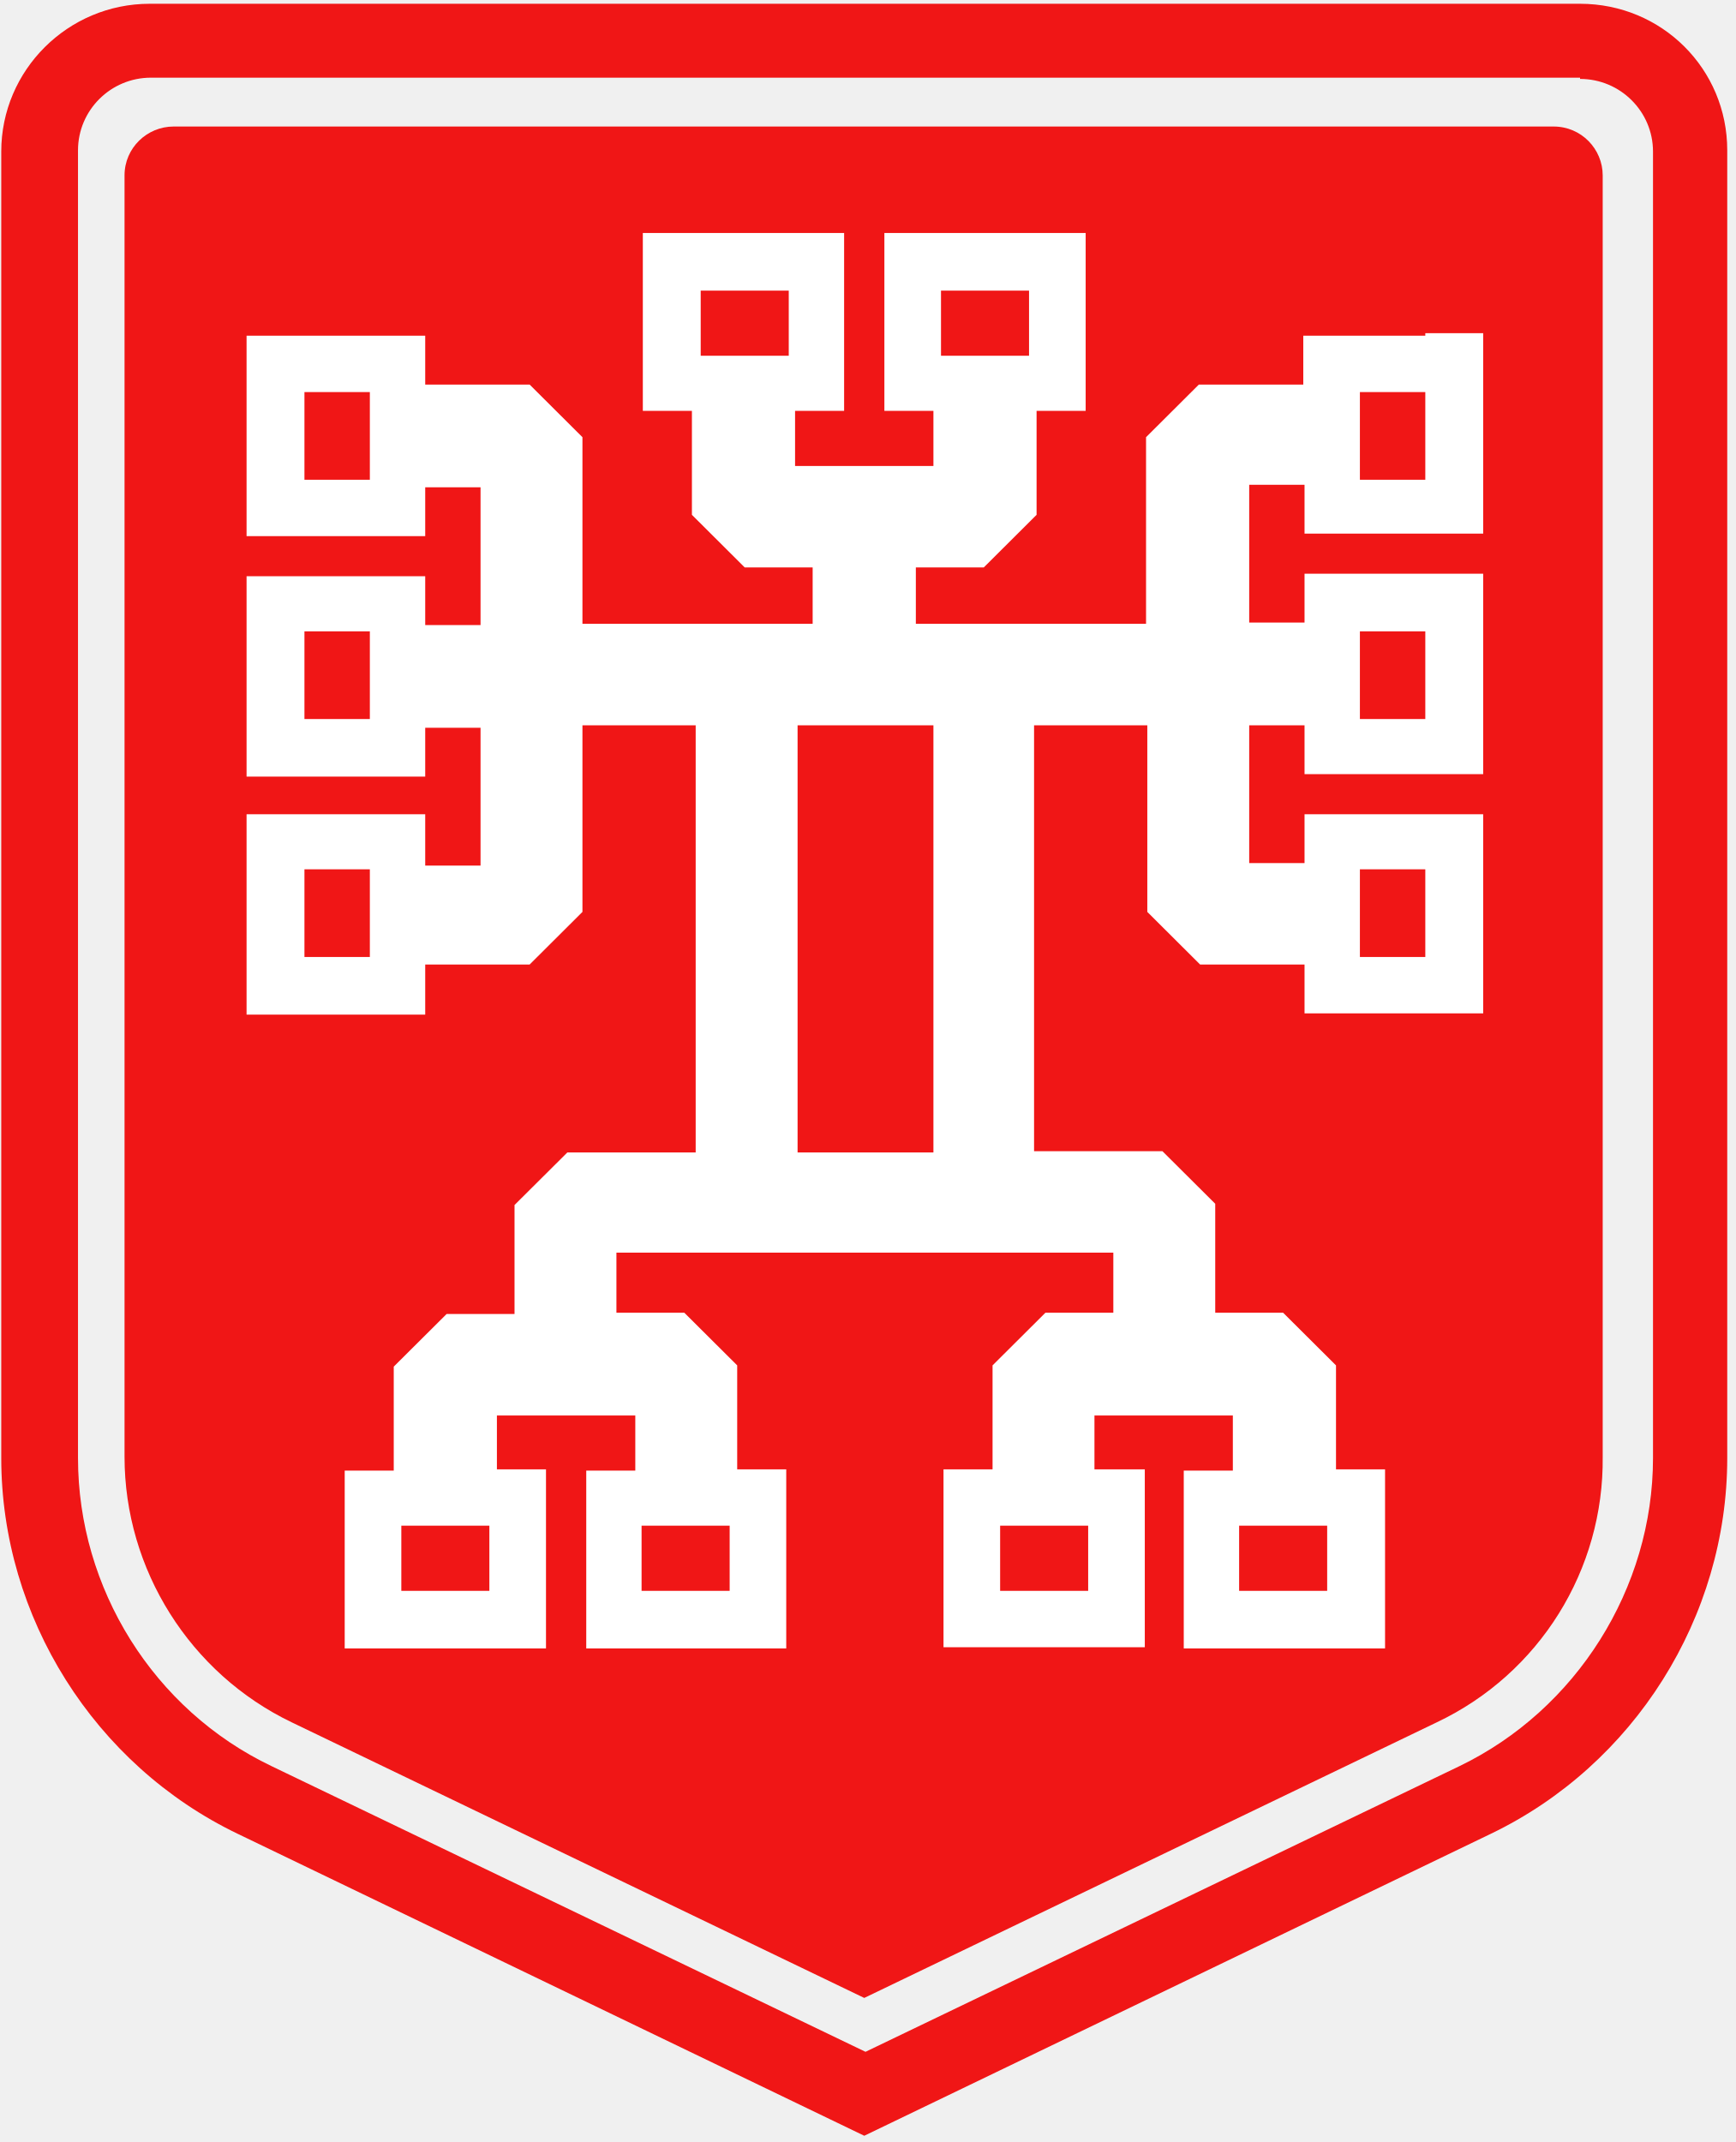
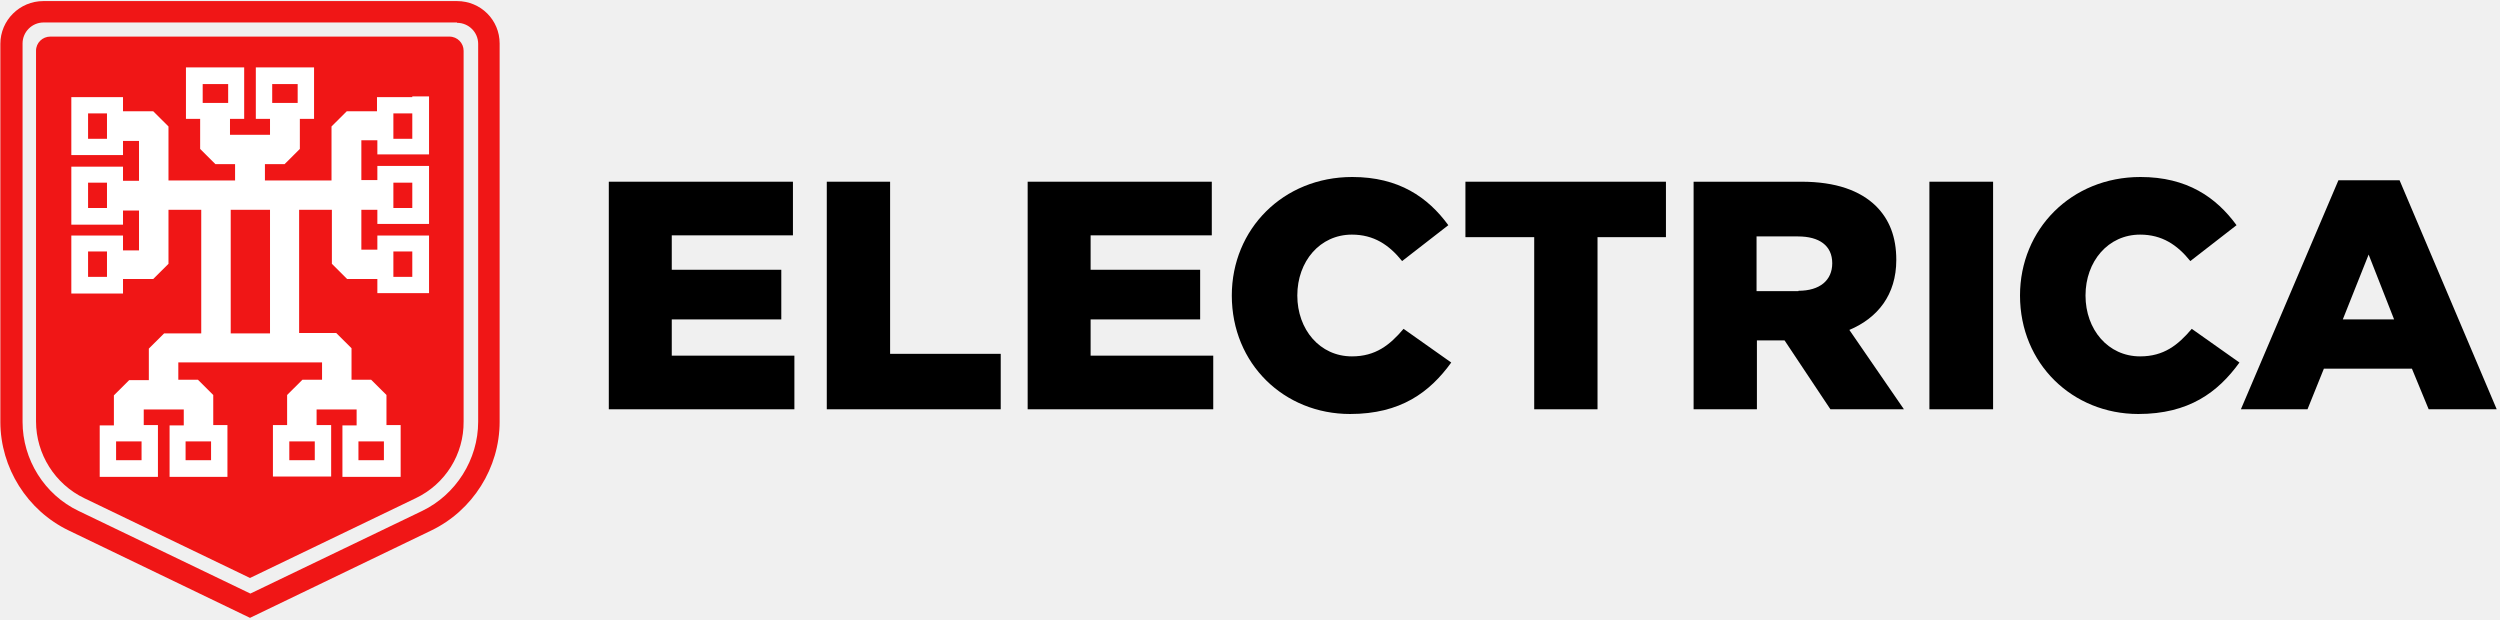
- <svg xmlns="http://www.w3.org/2000/svg" width="47" height="58" viewBox="0 0 47 58" fill="none">
-   <path fill-rule="evenodd" clip-rule="evenodd" d="M42.781 2.137C43.871 2.137 44.756 3.019 44.756 4.104V39.481C44.756 43.008 42.679 46.298 39.511 47.825L23.434 55.558L7.357 47.825C4.155 46.298 2.112 43.008 2.112 39.481V4.07C2.112 2.985 2.997 2.103 4.087 2.103H42.781V2.137ZM42.781 0.102H4.053C1.839 0.102 0.034 1.899 0.034 4.104V39.481C0.034 43.788 2.555 47.791 6.438 49.656L23.4 57.831L40.362 49.656C44.245 47.791 46.766 43.788 46.766 39.481V4.07C46.766 1.866 44.995 0.102 42.781 0.102Z" fill="#F01616" />
-   <path fill-rule="evenodd" clip-rule="evenodd" d="M38.898 46.638L23.4 54.099L7.902 46.638C5.143 45.315 3.372 42.499 3.372 39.447V4.749C3.372 4.002 3.985 3.426 4.7 3.426H42.066C42.815 3.426 43.394 4.036 43.394 4.749V39.447C43.428 42.499 41.691 45.315 38.898 46.638Z" fill="#F01616" />
-   <path fill-rule="evenodd" clip-rule="evenodd" d="M38.591 9.09H36.82H35.287V10.413H32.46L31.03 11.838V16.891H24.797V15.365H26.636L28.066 13.94V11.125H29.395V9.599V7.835V6.309H27.862H25.478H23.945V7.835V9.599V11.125H25.273V12.618H21.527V11.125H22.855V9.599V7.835V6.309H21.322H18.938H17.405V7.835V9.599V11.125H18.734V13.94L20.164 15.365H22.003V16.891H15.77V11.838L14.34 10.413H11.513V9.09H9.98H8.209H6.676V10.616V12.991V14.517H8.209H9.98H11.513V13.194H13.011V16.925H11.513V15.602H9.98H8.209H6.676V17.129V19.503V21.029H8.209H9.98H11.513V19.706H13.011V23.438H11.513V22.047H9.98H8.209H6.676V23.573V25.947V27.474H8.209H9.98H11.513V26.117H14.34L15.77 24.692V19.639H18.836V31.205H15.362L13.931 32.629V35.58H12.092L10.661 37.005V39.82H9.333V41.346V43.11V44.636H10.866H13.25H14.783V43.076V41.312V39.786H13.454V38.328H17.201V39.82H15.873V41.346V43.11V44.636H17.371H19.756H21.288V43.076V41.312V39.786H19.96V36.971L18.529 35.546H16.69V33.918H30.144V35.546H28.305L26.874 36.971V39.786H25.546V41.312V43.076V44.602H27.079H29.463H30.996V43.076V41.312V39.786H29.633V38.328H33.38V39.82H32.051V41.346V43.11V44.636H33.584H35.969H37.501V43.076V41.312V39.786H36.173V36.971L34.742 35.546H32.903V32.595L31.473 31.171H27.998V19.639H31.064V24.692L32.494 26.117H35.321V27.44H36.854H38.625H40.158V25.913V23.539V22.047H38.625H36.854H35.321V23.37H33.823V19.639H35.321V20.962H36.854H38.625H40.158V19.435V17.061V15.535H38.625H36.854H35.321V16.857H33.823V13.126H35.321V14.449H36.854H38.625H40.158V12.923V10.549V9.022H38.591V9.09ZM25.478 7.869H27.862V9.633H25.478V7.869ZM18.972 7.869H21.356V9.633H18.972V7.869ZM10.014 12.991H8.243V10.616H10.014V12.991ZM10.014 19.469H8.243V17.095H10.014V19.469ZM10.014 25.913H8.243V23.539H10.014V25.913ZM13.25 43.076H10.866V41.312H13.25V43.076ZM19.756 43.076H17.371V41.312H19.756V43.076ZM29.463 43.076H27.079V41.312H29.463V43.076ZM35.934 43.076H33.55V41.312H35.934V43.076ZM25.239 31.205H21.595V19.639H25.273V31.205H25.239ZM36.82 23.539H38.591V25.913H36.82V23.539ZM36.82 17.095H38.591V19.469H36.82V17.095ZM38.591 12.991H36.82V10.616H38.591V12.991Z" fill="white" />
+ <svg xmlns="http://www.w3.org/2000/svg" width="234" height="58" viewBox="0 0 234 58" fill="none">
+   <path fill-rule="evenodd" clip-rule="evenodd" d="M57.018 17.008H74.219V22.028H62.877V25.25H73.129V29.897H62.877V33.289H74.355V38.309H56.984V17.008H57.018Z" fill="black" />
+   <path fill-rule="evenodd" clip-rule="evenodd" d="M77.387 17.008H83.314V33.119H93.668V38.309H77.387V17.008Z" fill="black" />
+   <path fill-rule="evenodd" clip-rule="evenodd" d="M96.223 17.008H113.424V22.028H102.081V25.25H112.334V29.897H102.081V33.289H113.56V38.309H96.189V17.008H96.223Z" fill="black" />
+   <path fill-rule="evenodd" clip-rule="evenodd" d="M115.297 27.659C115.297 21.451 120.1 16.567 126.571 16.567C130.931 16.567 133.656 18.467 135.563 21.078L131.238 24.436C130.011 22.91 128.581 21.96 126.537 21.96C123.54 21.96 121.428 24.47 121.428 27.659C121.428 30.847 123.54 33.357 126.537 33.357C128.751 33.357 130.079 32.305 131.374 30.779L135.836 33.933C133.826 36.715 131.101 38.75 126.367 38.75C120.202 38.75 115.297 34.069 115.297 27.659Z" fill="black" />
+   <path fill-rule="evenodd" clip-rule="evenodd" d="M143.568 22.198H137.164V17.008H155.932V22.198H149.528V38.309H143.602V22.198H143.568Z" fill="black" />
+   <path fill-rule="evenodd" clip-rule="evenodd" d="M158.486 17.008H168.603C171.872 17.008 174.121 17.856 175.585 19.281C176.845 20.536 177.493 22.164 177.493 24.334C177.493 27.591 175.755 29.761 173.099 30.881L178.208 38.309H171.327L167.036 31.864H164.447V38.309H158.521V17.008H158.486ZM168.33 27.218C170.34 27.218 171.498 26.234 171.498 24.64C171.498 22.978 170.272 22.13 168.296 22.13H164.413V27.252H168.33V27.218Z" fill="black" />
+   <path fill-rule="evenodd" clip-rule="evenodd" d="M180.592 17.008H186.553V38.309H180.592V17.008Z" fill="black" />
+   <path fill-rule="evenodd" clip-rule="evenodd" d="M189.073 27.659C189.073 21.451 193.876 16.567 200.348 16.567C204.707 16.567 207.432 18.467 209.34 21.078L205.014 24.436C203.788 22.91 202.357 21.96 200.314 21.96C197.316 21.96 195.204 24.47 195.204 27.659C195.204 30.847 197.316 33.357 200.314 33.357C202.528 33.357 203.856 32.305 205.15 30.779L209.612 33.933C207.603 36.715 204.878 38.75 200.143 38.75C194.012 38.75 189.073 34.069 189.073 27.659Z" fill="black" />
+   <path fill-rule="evenodd" clip-rule="evenodd" d="M218.877 16.872H224.599L233.693 38.309H227.324L225.757 34.51H217.514L215.982 38.309H209.748L218.877 16.872ZM224.088 29.897L221.704 23.826L219.286 29.897H224.088Z" fill="black" />
+   <path fill-rule="evenodd" clip-rule="evenodd" d="M42.781 2.137C43.871 2.137 44.756 3.019 44.756 4.104V39.481C44.756 43.008 42.679 46.298 39.511 47.825L23.434 55.558L7.357 47.825C4.155 46.298 2.112 43.008 2.112 39.481V4.07C2.112 2.985 2.997 2.103 4.087 2.103H42.781V2.137ZM42.781 0.102H4.053C1.839 0.102 0.034 1.899 0.034 4.104V39.481C0.034 43.788 2.555 47.791 6.438 49.656L23.4 57.83L40.362 49.656C44.245 47.791 46.766 43.788 46.766 39.481V4.07C46.766 1.865 44.995 0.102 42.781 0.102Z" fill="#F01616" />
+   <path fill-rule="evenodd" clip-rule="evenodd" d="M38.898 46.637L23.4 54.099L7.902 46.637C5.143 45.315 3.372 42.499 3.372 39.447V4.749C3.372 4.002 3.985 3.426 4.7 3.426H42.066C42.815 3.426 43.394 4.036 43.394 4.749V39.447C43.428 42.499 41.691 45.315 38.898 46.637Z" fill="#F01616" />
+   <path fill-rule="evenodd" clip-rule="evenodd" d="M38.591 9.09H36.82H35.287V10.413H32.46L31.03 11.837V16.891H24.797V15.365H26.636L28.066 13.94V11.125H29.395V9.599V7.835V6.309H27.862H25.478H23.945V7.835V9.599V11.125H25.273V12.617H21.527V11.125H22.855V9.599V7.835V6.309H21.322H18.938H17.405V7.835V9.599V11.125H18.734V13.94L20.164 15.365H22.003V16.891H15.77V11.837L14.34 10.413H11.513V9.09H9.98H8.209H6.676V10.616V12.991V14.517H8.209H9.98H11.513V13.194H13.011V16.925H11.513V15.602H9.98H8.209H6.676V17.129V19.503V21.029H8.209H9.98H11.513V19.706H13.011V23.437H11.513V22.047H9.98H8.209H6.676V23.573V25.947V27.474H8.209H9.98H11.513V26.117H14.34L15.77 24.692V19.639H18.836V31.205H15.362L13.931 32.629V35.58H12.092L10.661 37.005V39.82H9.333V41.346V43.11V44.636H10.866H13.25H14.783V43.076V41.312V39.786H13.454V38.328H17.201V39.82H15.873V41.346V43.11V44.636H17.371H19.755H21.288V43.076V41.312V39.786H19.96V36.971L18.529 35.546H16.69V33.918H30.144V35.546H28.305L26.874 36.971V39.786H25.546V41.312V43.076V44.602H27.079H29.463H30.996V43.076V41.312V39.786H29.633V38.328H33.38V39.82H32.051V41.346V43.11V44.636H33.584H35.968H37.501V43.076V41.312V39.786H36.173V36.971L34.742 35.546H32.903V32.595L31.473 31.171H27.998V19.639H31.064V24.692L32.494 26.117H35.321V27.44H36.854H38.625H40.158V25.913V23.539V22.047H38.625H36.854H35.321V23.37H33.823V19.639H35.321V20.961H36.854H38.625H40.158V19.435V17.061V15.534H38.625H36.854H35.321V16.857H33.823V13.126H35.321V14.449H36.854H38.625H40.158V12.923V10.549V9.022H38.591V9.09ZM25.478 7.869H27.862V9.633H25.478V7.869ZM18.972 7.869H21.356V9.633H18.972V7.869ZM10.014 12.991H8.243V10.616H10.014V12.991ZM10.014 19.469H8.243V17.095H10.014V19.469ZM10.014 25.913H8.243V23.539H10.014V25.913ZM13.25 43.076H10.866V41.312H13.25V43.076ZM19.755 43.076H17.371V41.312H19.755V43.076ZM29.463 43.076H27.079V41.312H29.463V43.076ZM35.934 43.076H33.55V41.312H35.934V43.076ZM25.239 31.205H21.595V19.639H25.273V31.205H25.239ZM36.82 23.539H38.591V25.913H36.82V23.539ZM36.82 17.095H38.591V19.469H36.82V17.095ZM38.591 12.991H36.82V10.616H38.591V12.991Z" fill="white" />
</svg>
